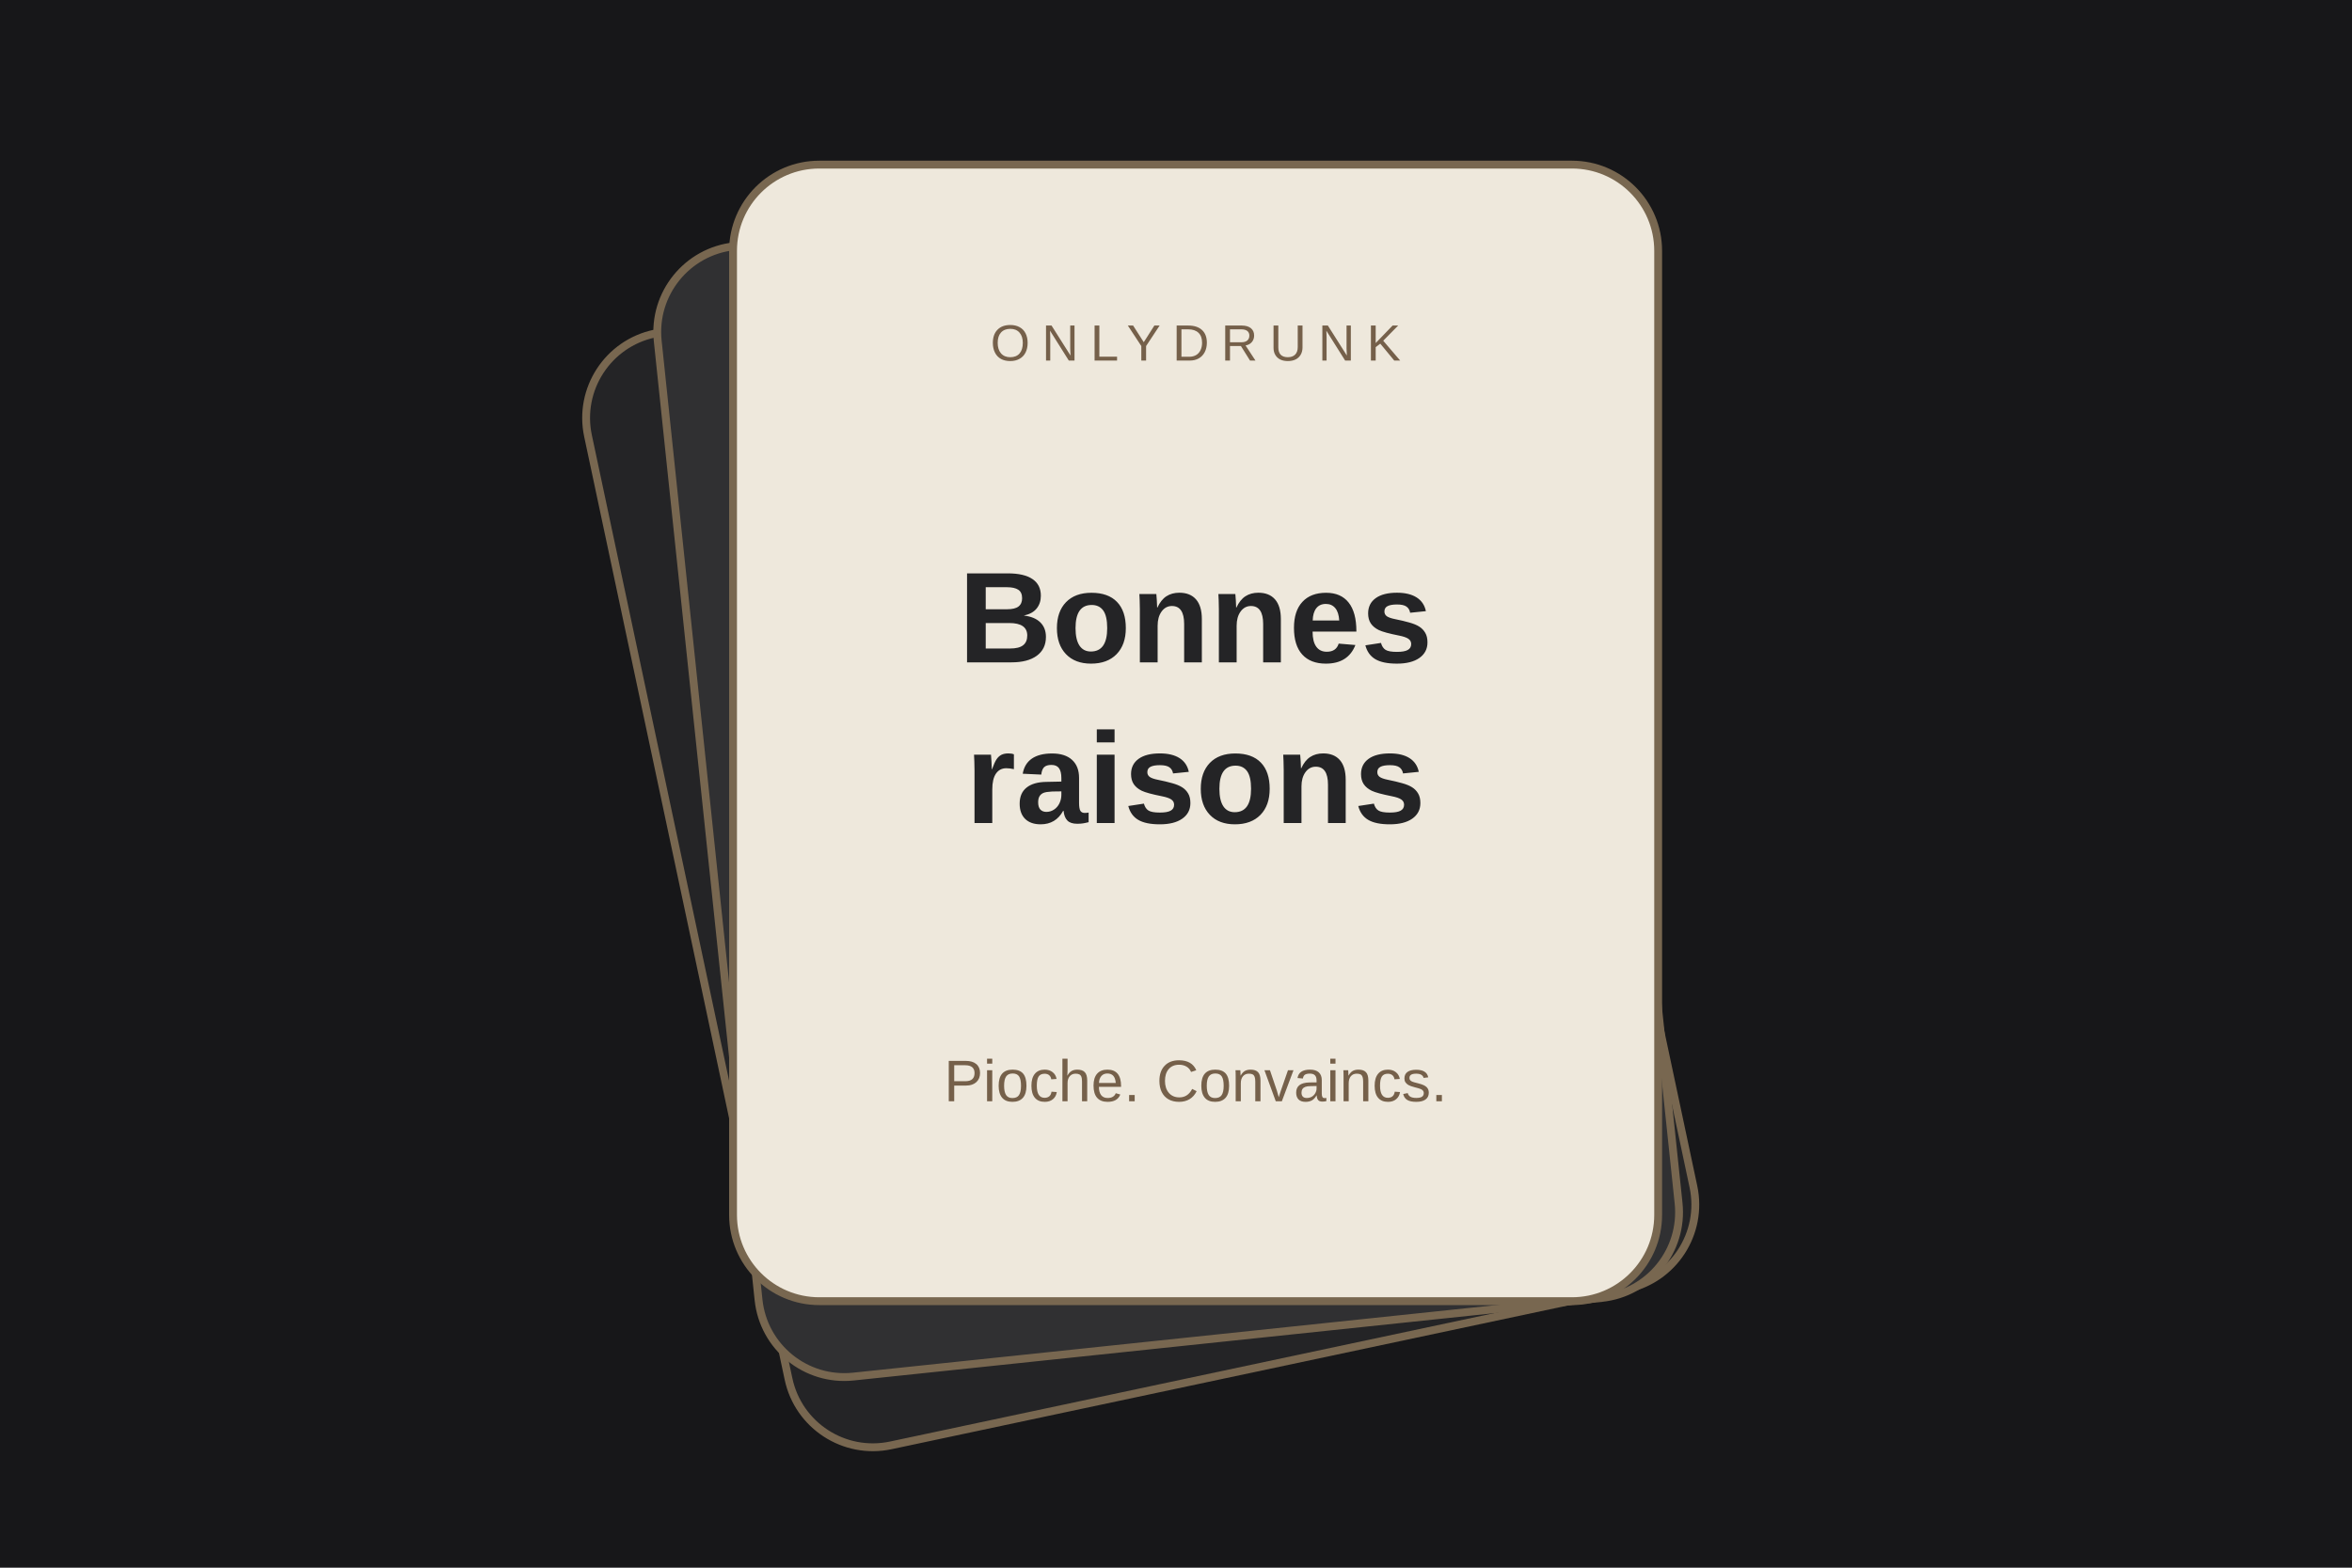
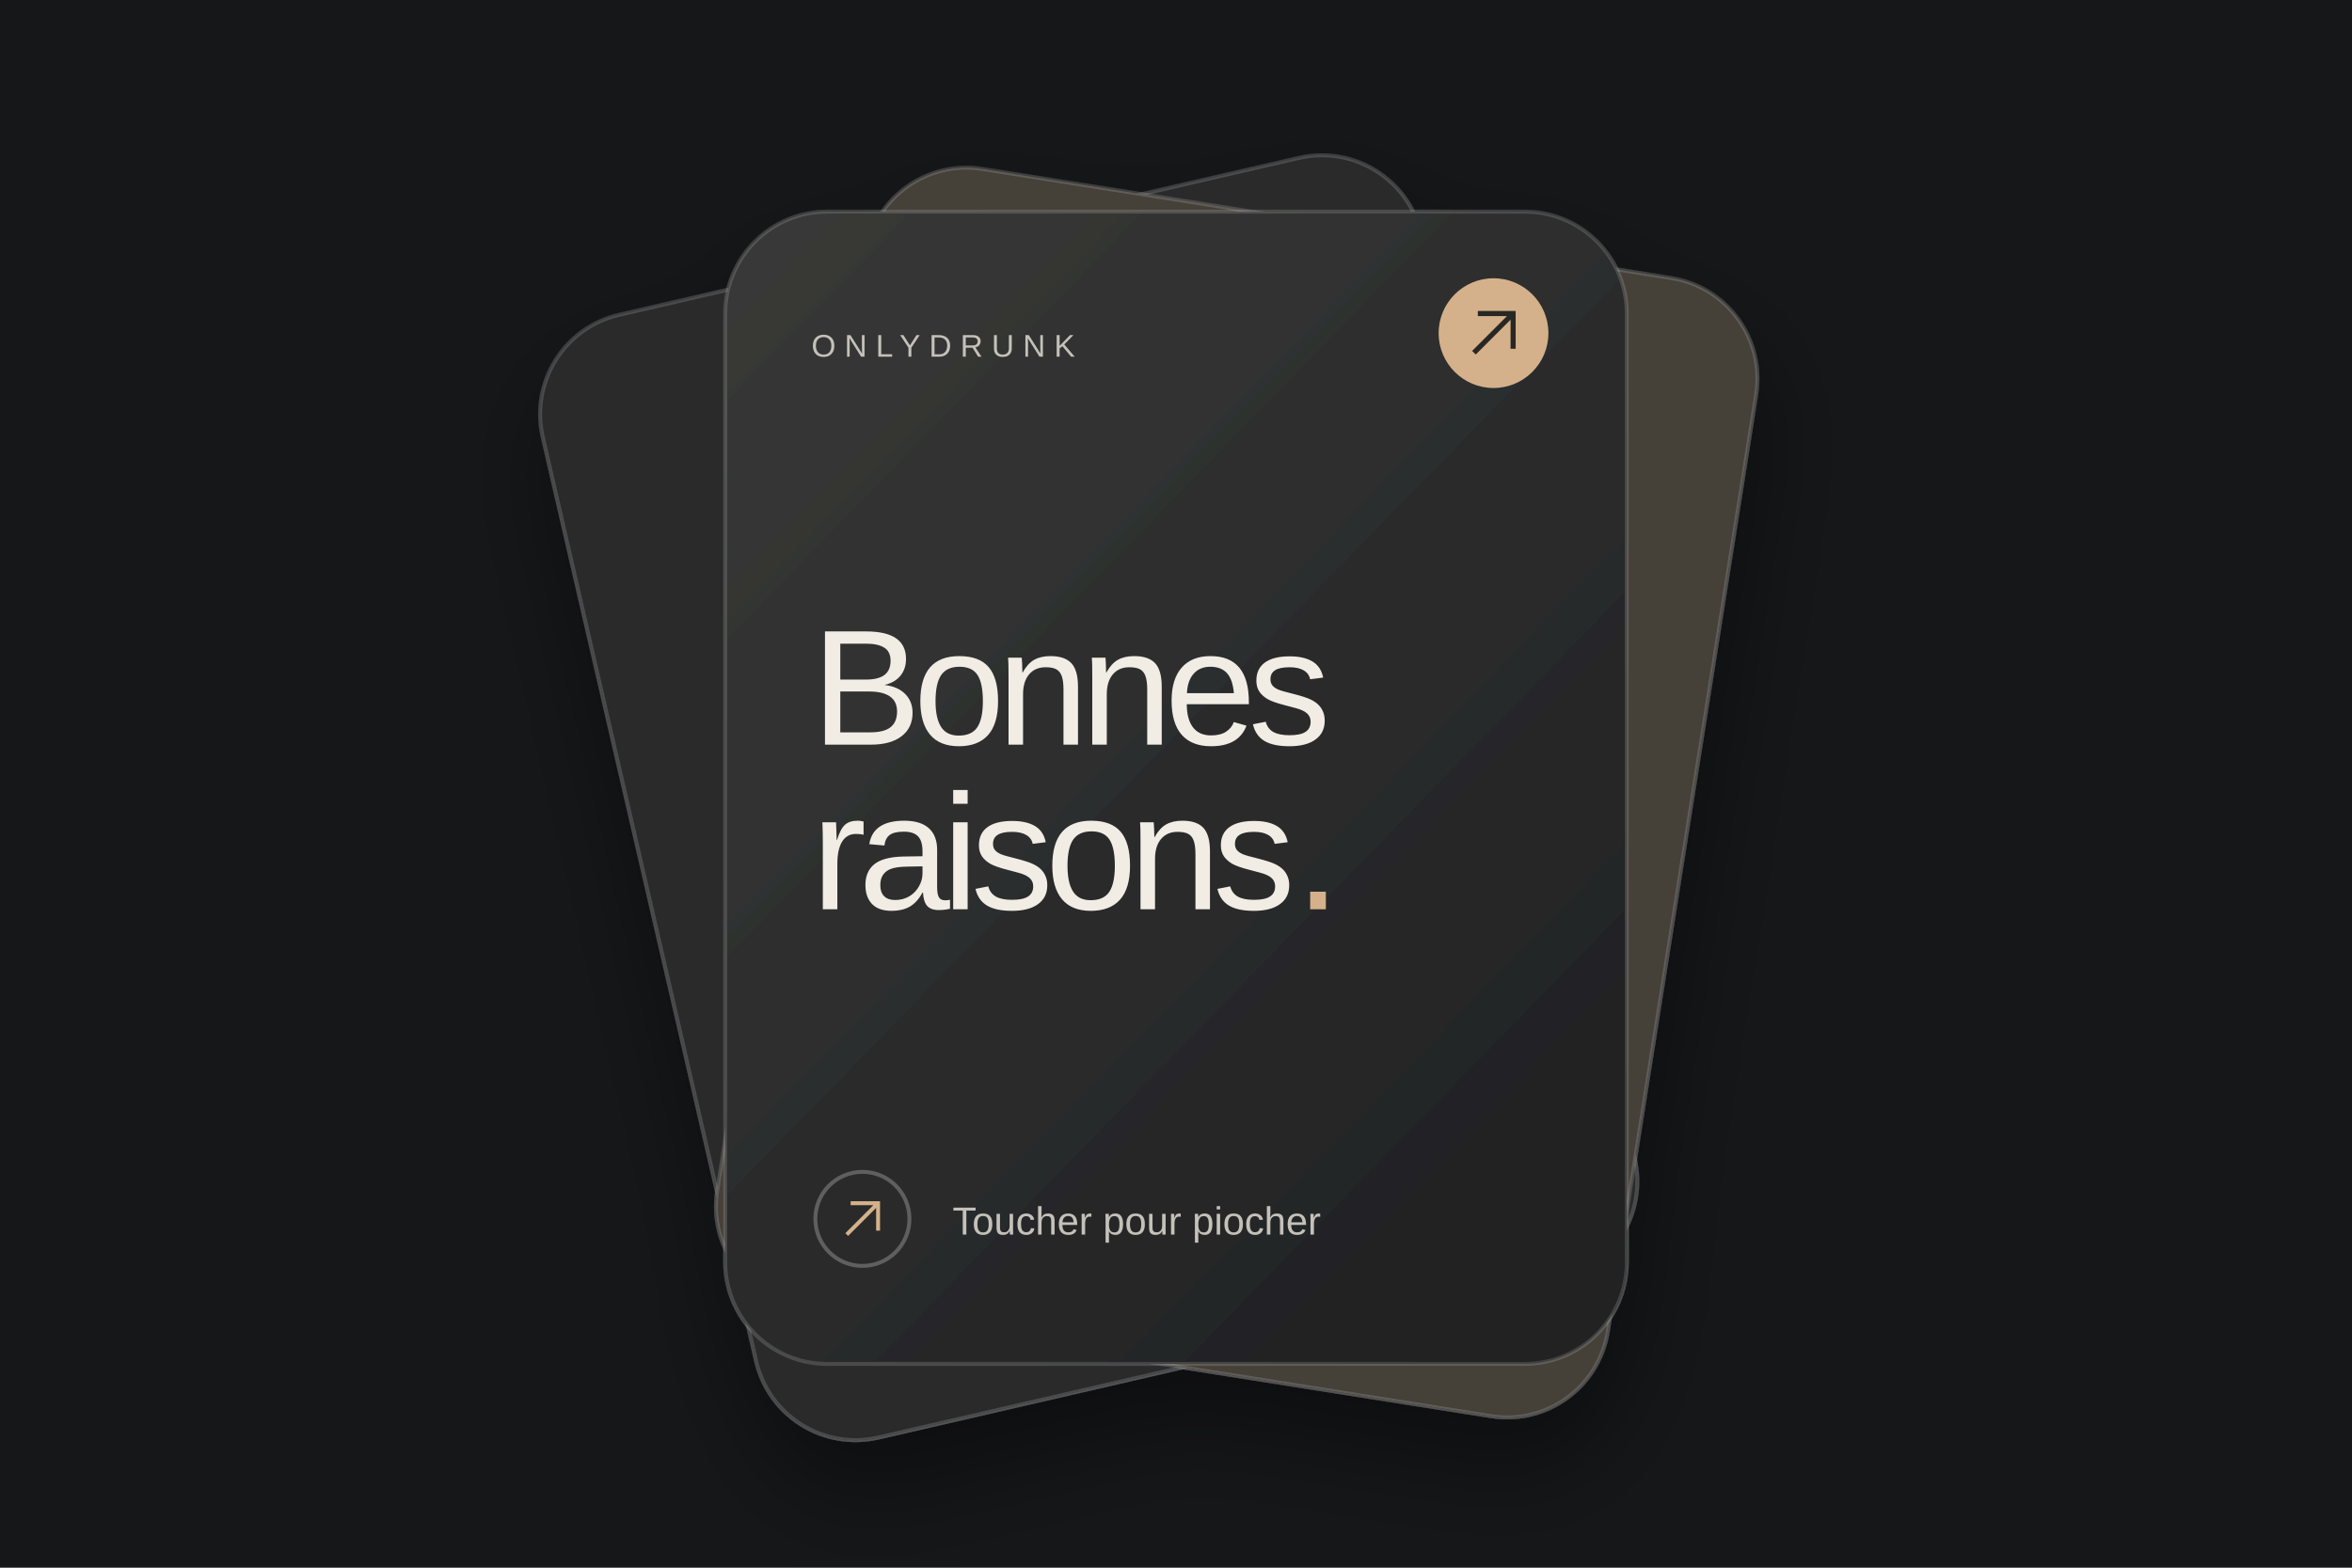
<svg xmlns="http://www.w3.org/2000/svg" viewBox="0 0 600 400">
-   <rect width="600" height="400" fill="#171719" />
-   <g stroke="#786750" stroke-width="2">
-     <rect x="173" y="62" width="236" height="290" rx="22" fill="#242426" transform="rotate(-12 291 207)" />
-     <rect x="180" y="52" width="236" height="290" rx="22" fill="#303032" transform="rotate(-6 298 197)" />
-     <rect x="187" y="42" width="236" height="290" rx="22" fill="#eee8dc" />
+   <defs>
+     <linearGradient id="card" x2=".8" y2="1">
+       <stop stop-color="#393938" />
+       <stop offset="1" stop-color="#202122" />
+     </linearGradient>
+     <filter id="shadow" x="-40%" y="-30%" width="180%" height="180%">
+       <feDropShadow dy="13" stdDeviation="12" flood-opacity=".4" />
+     </filter>
+   </defs>
+   <rect width="600" height="400" fill="#161719" />
+   <g stroke="#ffffff26" filter="url(#shadow)">
+     <rect x="185" y="54" width="230" height="294" rx="26" fill="#2b2c2c" transform="rotate(-13 300 300)" />
+     <rect x="185" y="54" width="230" height="294" rx="26" fill="#454039" transform="rotate(9 300 300)" />
+     <rect x="185" y="54" width="230" height="294" rx="26" fill="url(#card)" />
  </g>
-   <g font-family="Arial,sans-serif" text-anchor="middle">
-     <text x="305" y="92" fill="#75604a" font-size="13" letter-spacing="3">ONLYDRUNK</text>
-     <text x="305" y="169" fill="#242426" font-size="33" font-weight="700">Bonnes</text>
-     <text x="305" y="210" fill="#242426" font-size="33" font-weight="700">raisons</text>
-     <text x="305" y="281" fill="#75604a" font-size="15">Pioche. Convaincs.</text>
+   <g font-family="Arial,sans-serif">
+     <text x="207" y="91" fill="#c4c1ba" font-size="8" letter-spacing="2.2">ONLYDRUNK</text>
+     <circle cx="381" cy="85" r="14" fill="#d4b18a" />
+     <path d="m376 90 10-10m-9 0h9v9" fill="none" stroke="#292724" stroke-width="1.3" />
+     <text x="207" y="190" fill="#f1ede5" font-size="42" letter-spacing="-2">Bonnes</text>
+     <text x="207" y="232" fill="#f1ede5" font-size="42" letter-spacing="-2">raisons<tspan fill="#d4b18a">.</tspan>
+     </text>
+     <circle cx="220" cy="311" r="12" fill="none" stroke="#ffffff40" />
+     <path d="m216 315 8-8m-7 0h7v7" fill="none" stroke="#d4b18a" />
+     <text x="243" y="315" fill="#c4c1ba" font-size="10">Toucher pour piocher</text>
  </g>
</svg>
